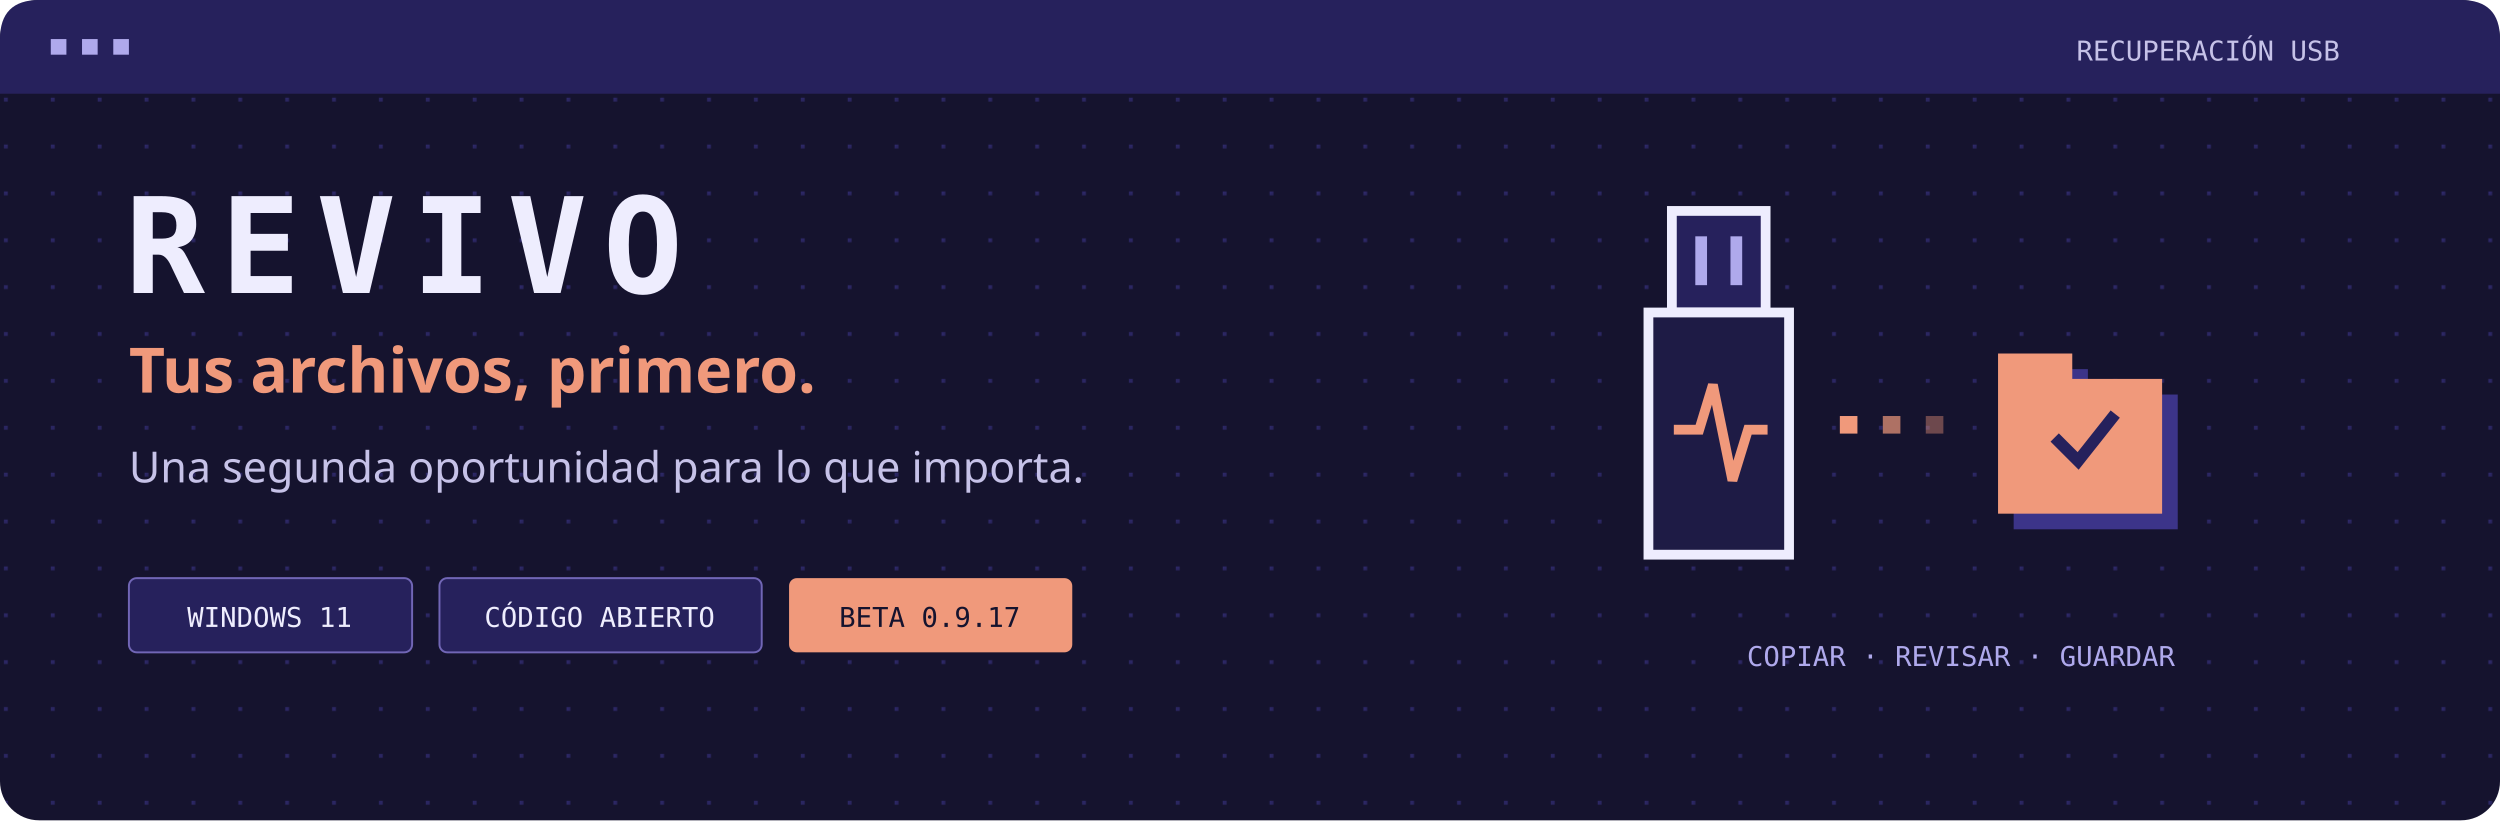
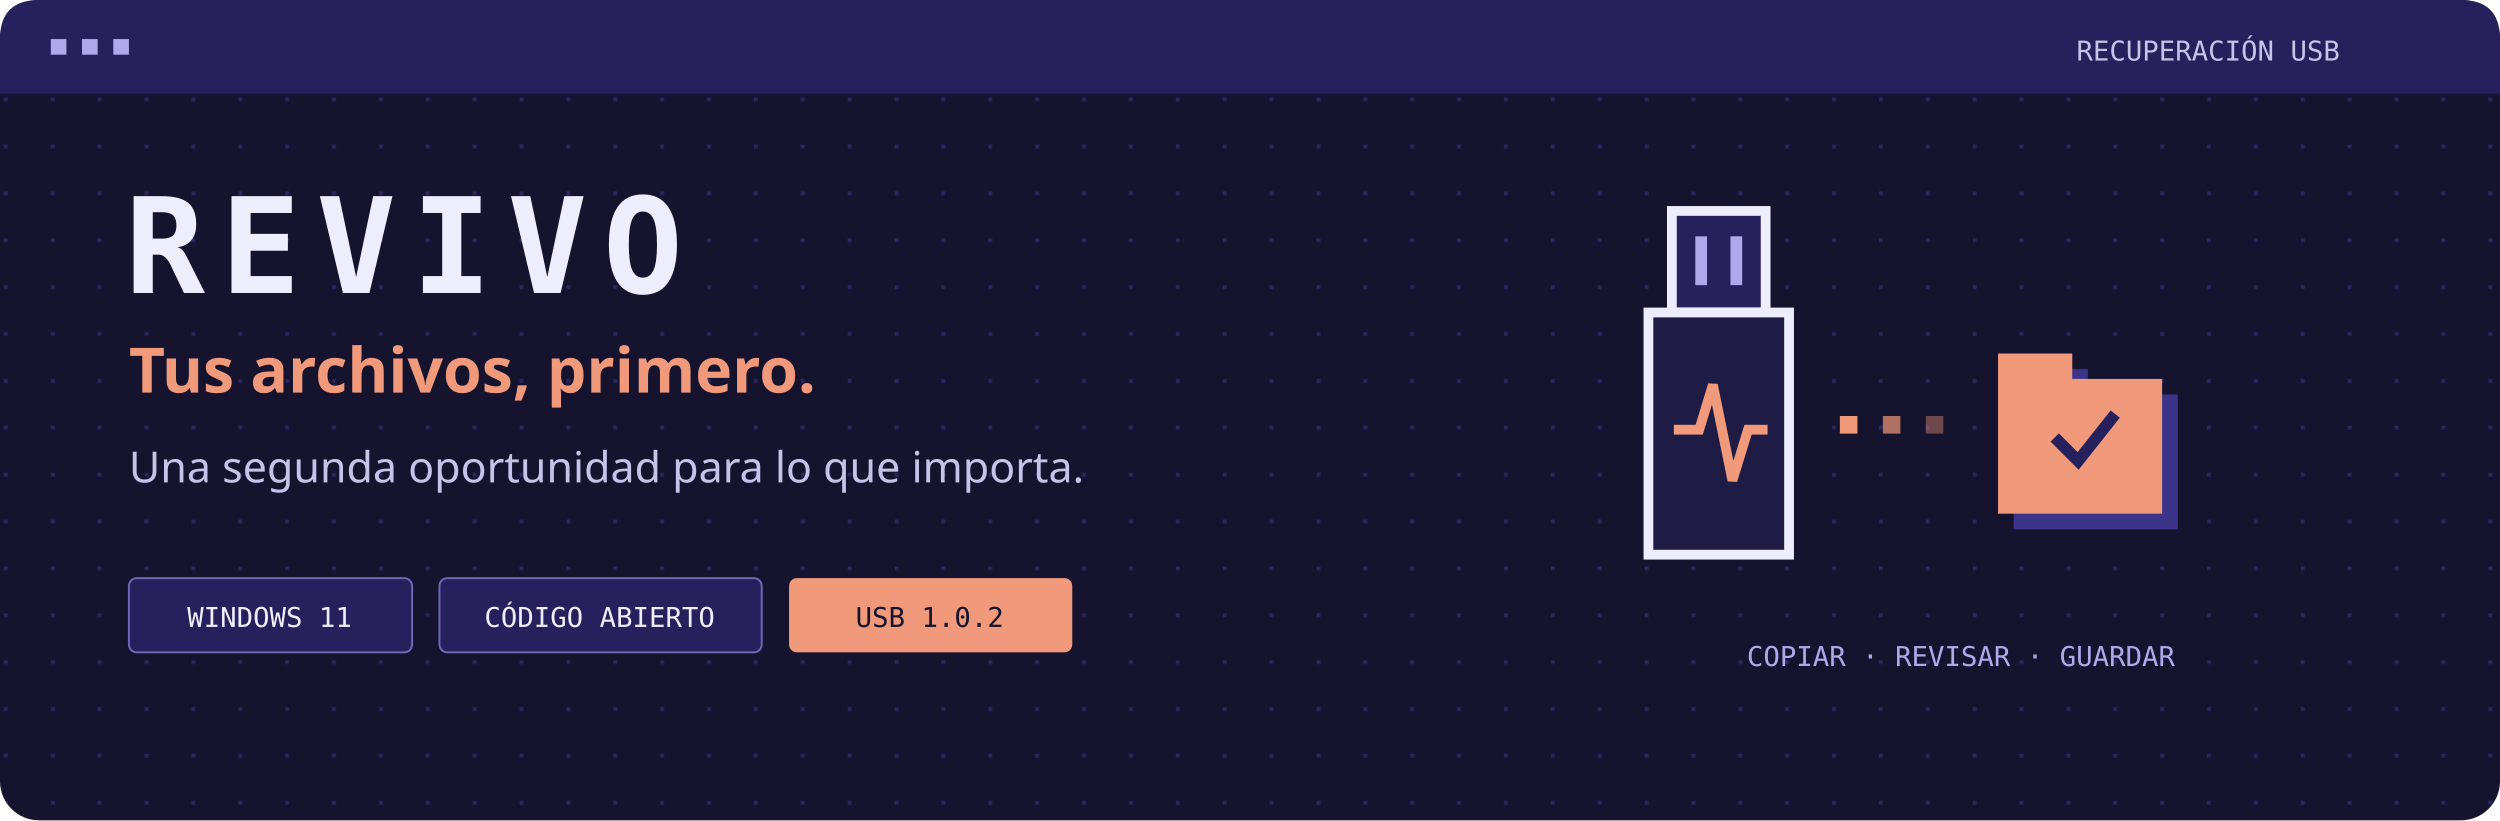
<svg xmlns="http://www.w3.org/2000/svg" width="1280" height="420" viewBox="0 0 1280 420" role="img" aria-labelledby="title desc">
  <defs>
    <pattern id="dots" width="24" height="24" patternUnits="userSpaceOnUse">
      <rect x="2" y="2" width="2" height="2" fill="#3c3489" />
    </pattern>
  </defs>
  <rect width="1280" height="420" rx="20" fill="#15132e" />
  <rect width="1280" height="420" rx="20" fill="url(#dots)" opacity=".55" />
  <path d="M0 20Q0 0 20 0H1260Q1280 0 1280 20V48H0Z" fill="#26215c" />
  <g fill="#afa9ec">
    <rect x="26" y="20" width="8" height="8" />
    <rect x="42" y="20" width="8" height="8" />
    <rect x="58" y="20" width="8" height="8" />
  </g>
  <text x="1198" y="31" text-anchor="end" fill="#c6c2e8" font-family="monospace" font-size="14">RECUPERACIÓN USB</text>
  <text x="64" y="150" fill="#eeedfe" font-family="monospace" font-size="68" font-weight="bold" letter-spacing="8">REVIVO</text>
  <text x="66" y="201" fill="#f0997b" font-family="sans-serif" font-size="32" font-weight="600">Tus archivos, primero.</text>
  <text x="66" y="247" fill="#c6c2e8" font-family="sans-serif" font-size="22">Una segunda oportunidad para lo que importa.</text>
  <g font-family="monospace" font-size="14">
    <rect x="66" y="296" width="145" height="38" rx="4" fill="#26215c" stroke="#7166b6" />
    <text x="138" y="321" text-anchor="middle" fill="#eeedfe">WINDOWS 11</text>
    <rect x="225" y="296" width="165" height="38" rx="4" fill="#26215c" stroke="#7166b6" />
    <text x="307" y="321" text-anchor="middle" fill="#eeedfe">CÓDIGO ABIERTO</text>
    <rect x="404" y="296" width="145" height="38" rx="4" fill="#f0997b" />
-     <text x="476" y="321" text-anchor="middle" fill="#15132e">BETA 0.9.17</text>
+     <text x="476" y="321" text-anchor="middle" fill="#15132e">USB 1.0.2</text>
  </g>
  <g transform="translate(832 108)">
    <path d="M24 0H72V52H24Z" fill="#26215c" stroke="#eeedfe" stroke-width="5" />
    <path d="M39 13V38M57 13V38" stroke="#afa9ec" stroke-width="6" />
    <path d="M12 52H84V176H12Z" fill="#1e1b45" stroke="#eeedfe" stroke-width="5" />
    <path d="M25 112H38L45 89L55 138L63 112H73" fill="none" stroke="#f0997b" stroke-width="5" />
    <g fill="#f0997b">
      <rect x="110" y="105" width="9" height="9" />
      <rect x="132" y="105" width="9" height="9" opacity=".7" />
      <rect x="154" y="105" width="9" height="9" opacity=".4" />
    </g>
    <path d="M191 73H229V86H275V155H191Z" fill="#3c3489" transform="translate(8 8)" />
    <path d="M191 73H229V86H275V155H191Z" fill="#f0997b" />
    <path d="M220 116L232 128L251 104" fill="none" stroke="#26215c" stroke-width="6" />
  </g>
  <text x="1004" y="341" text-anchor="middle" fill="#afa9ec" font-family="monospace" font-size="14">COPIAR · REVISAR · GUARDAR</text>
</svg>
